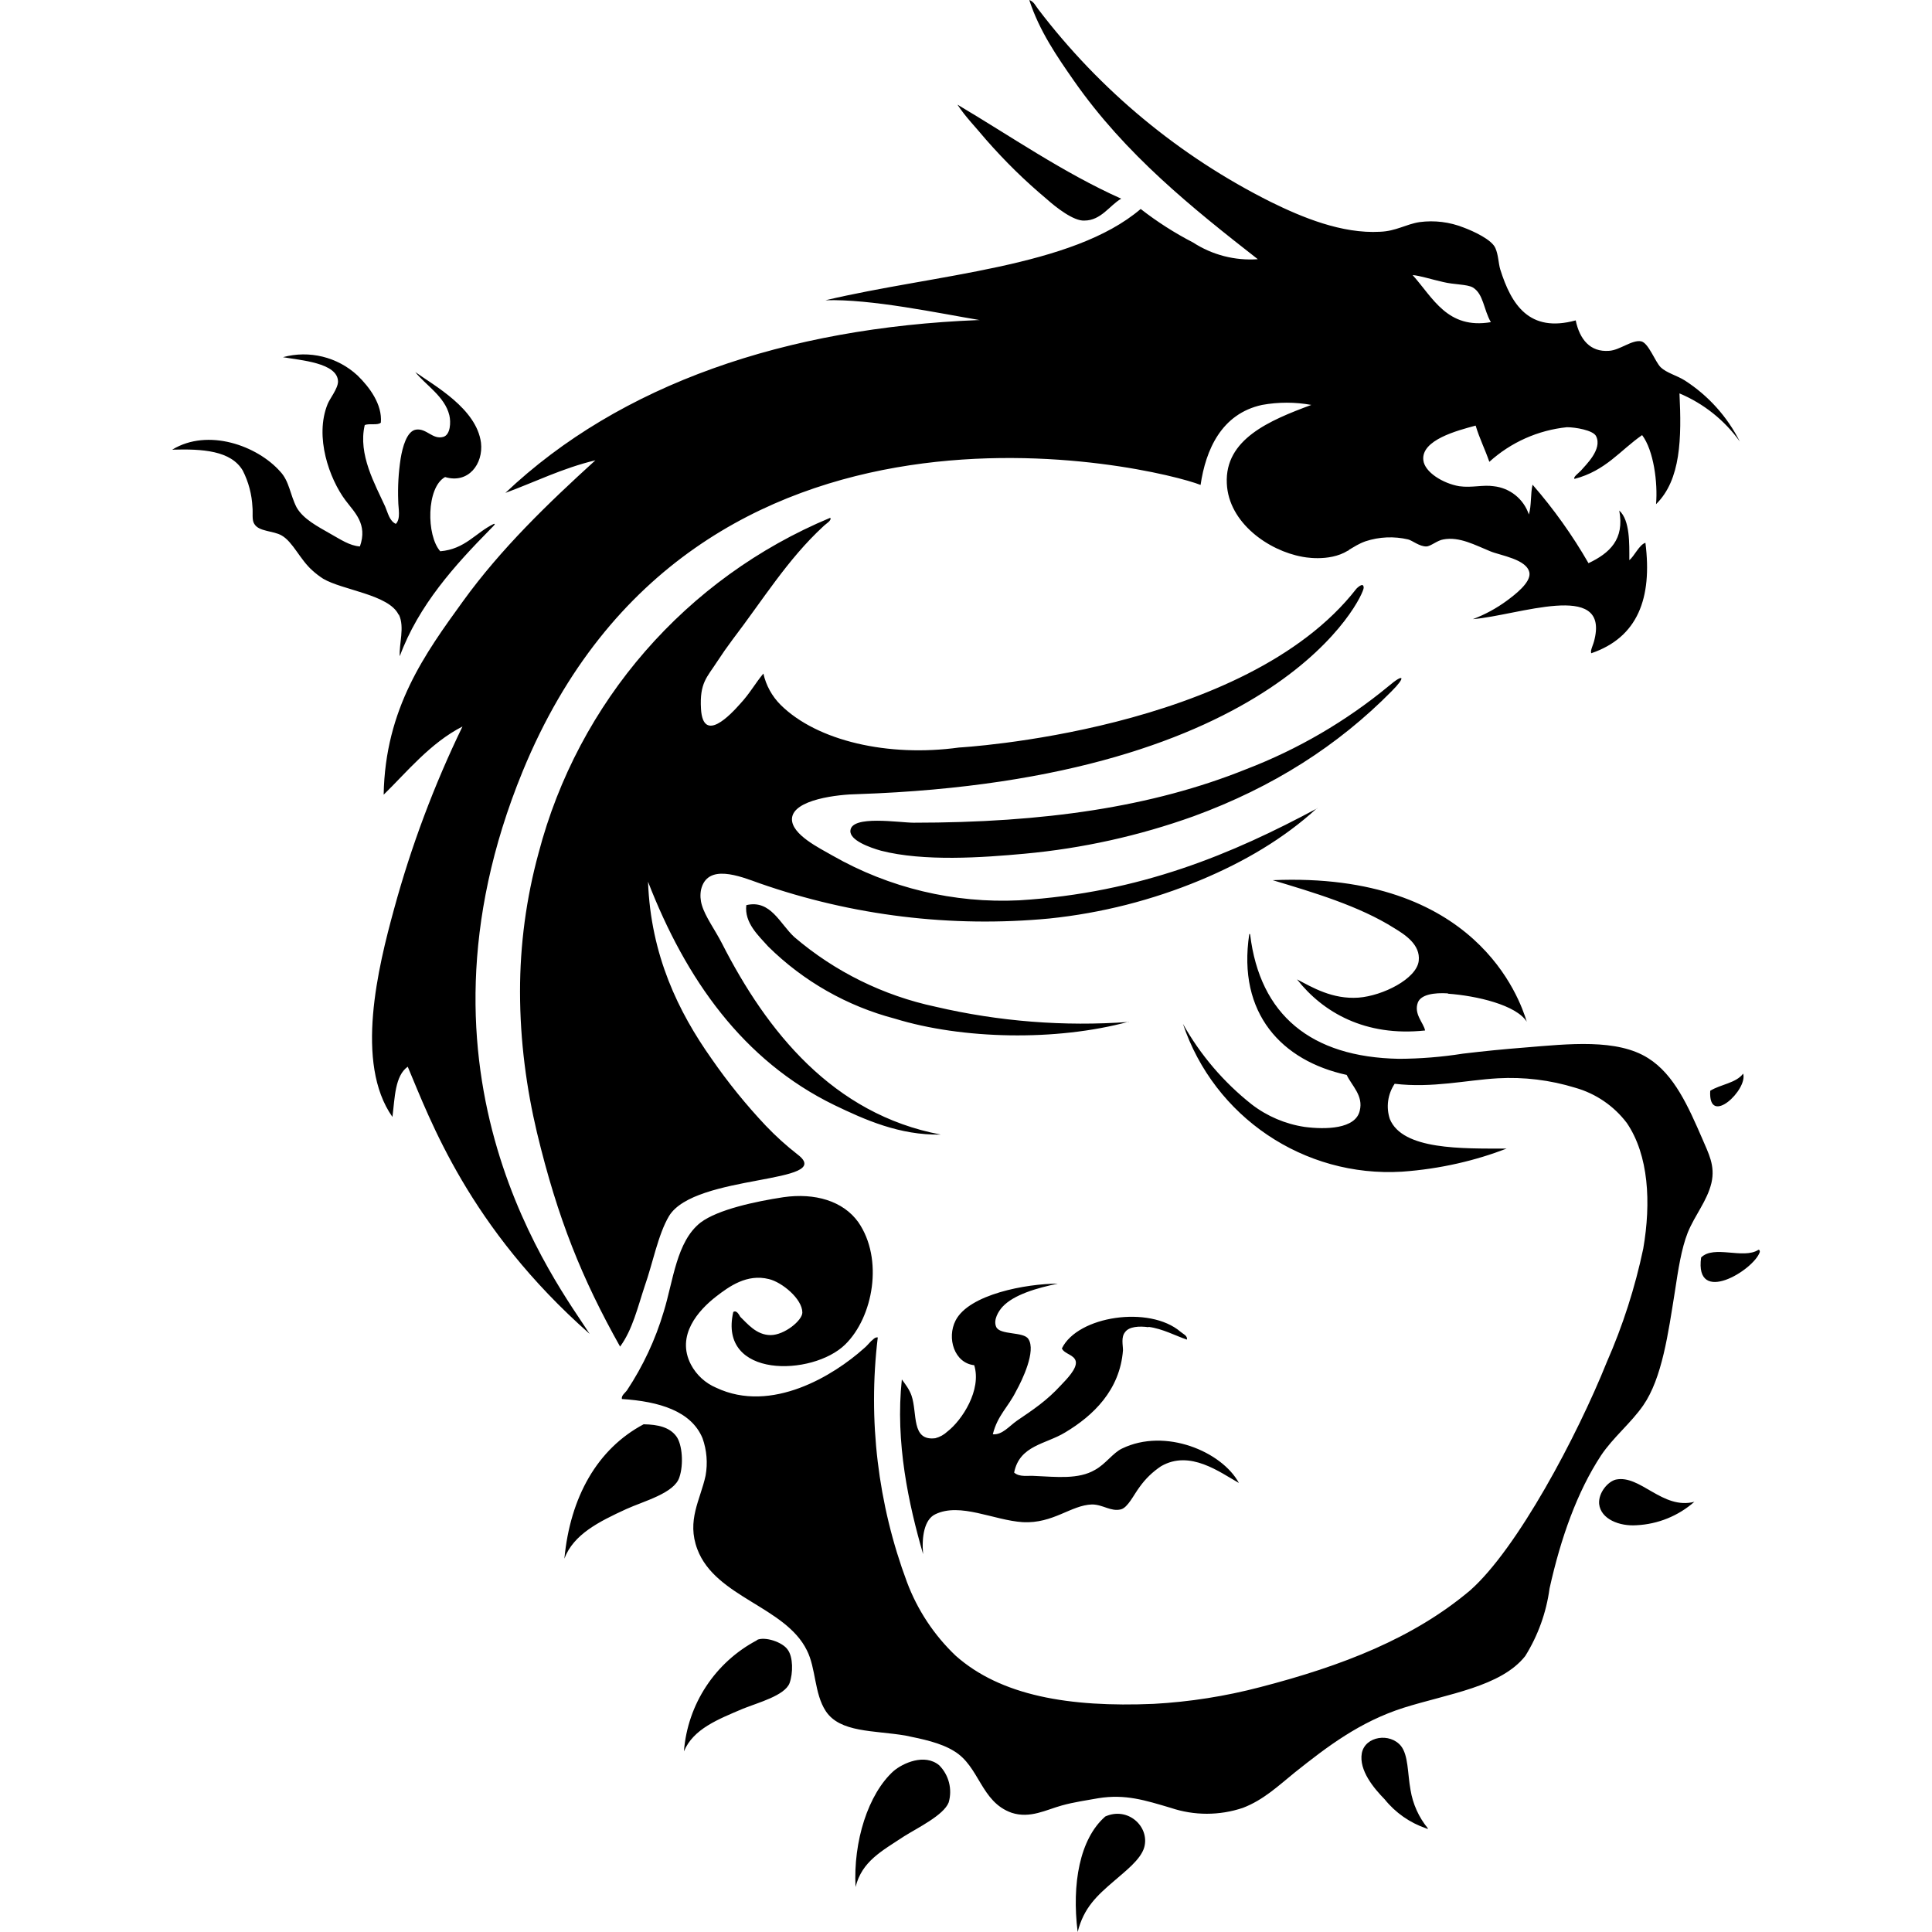
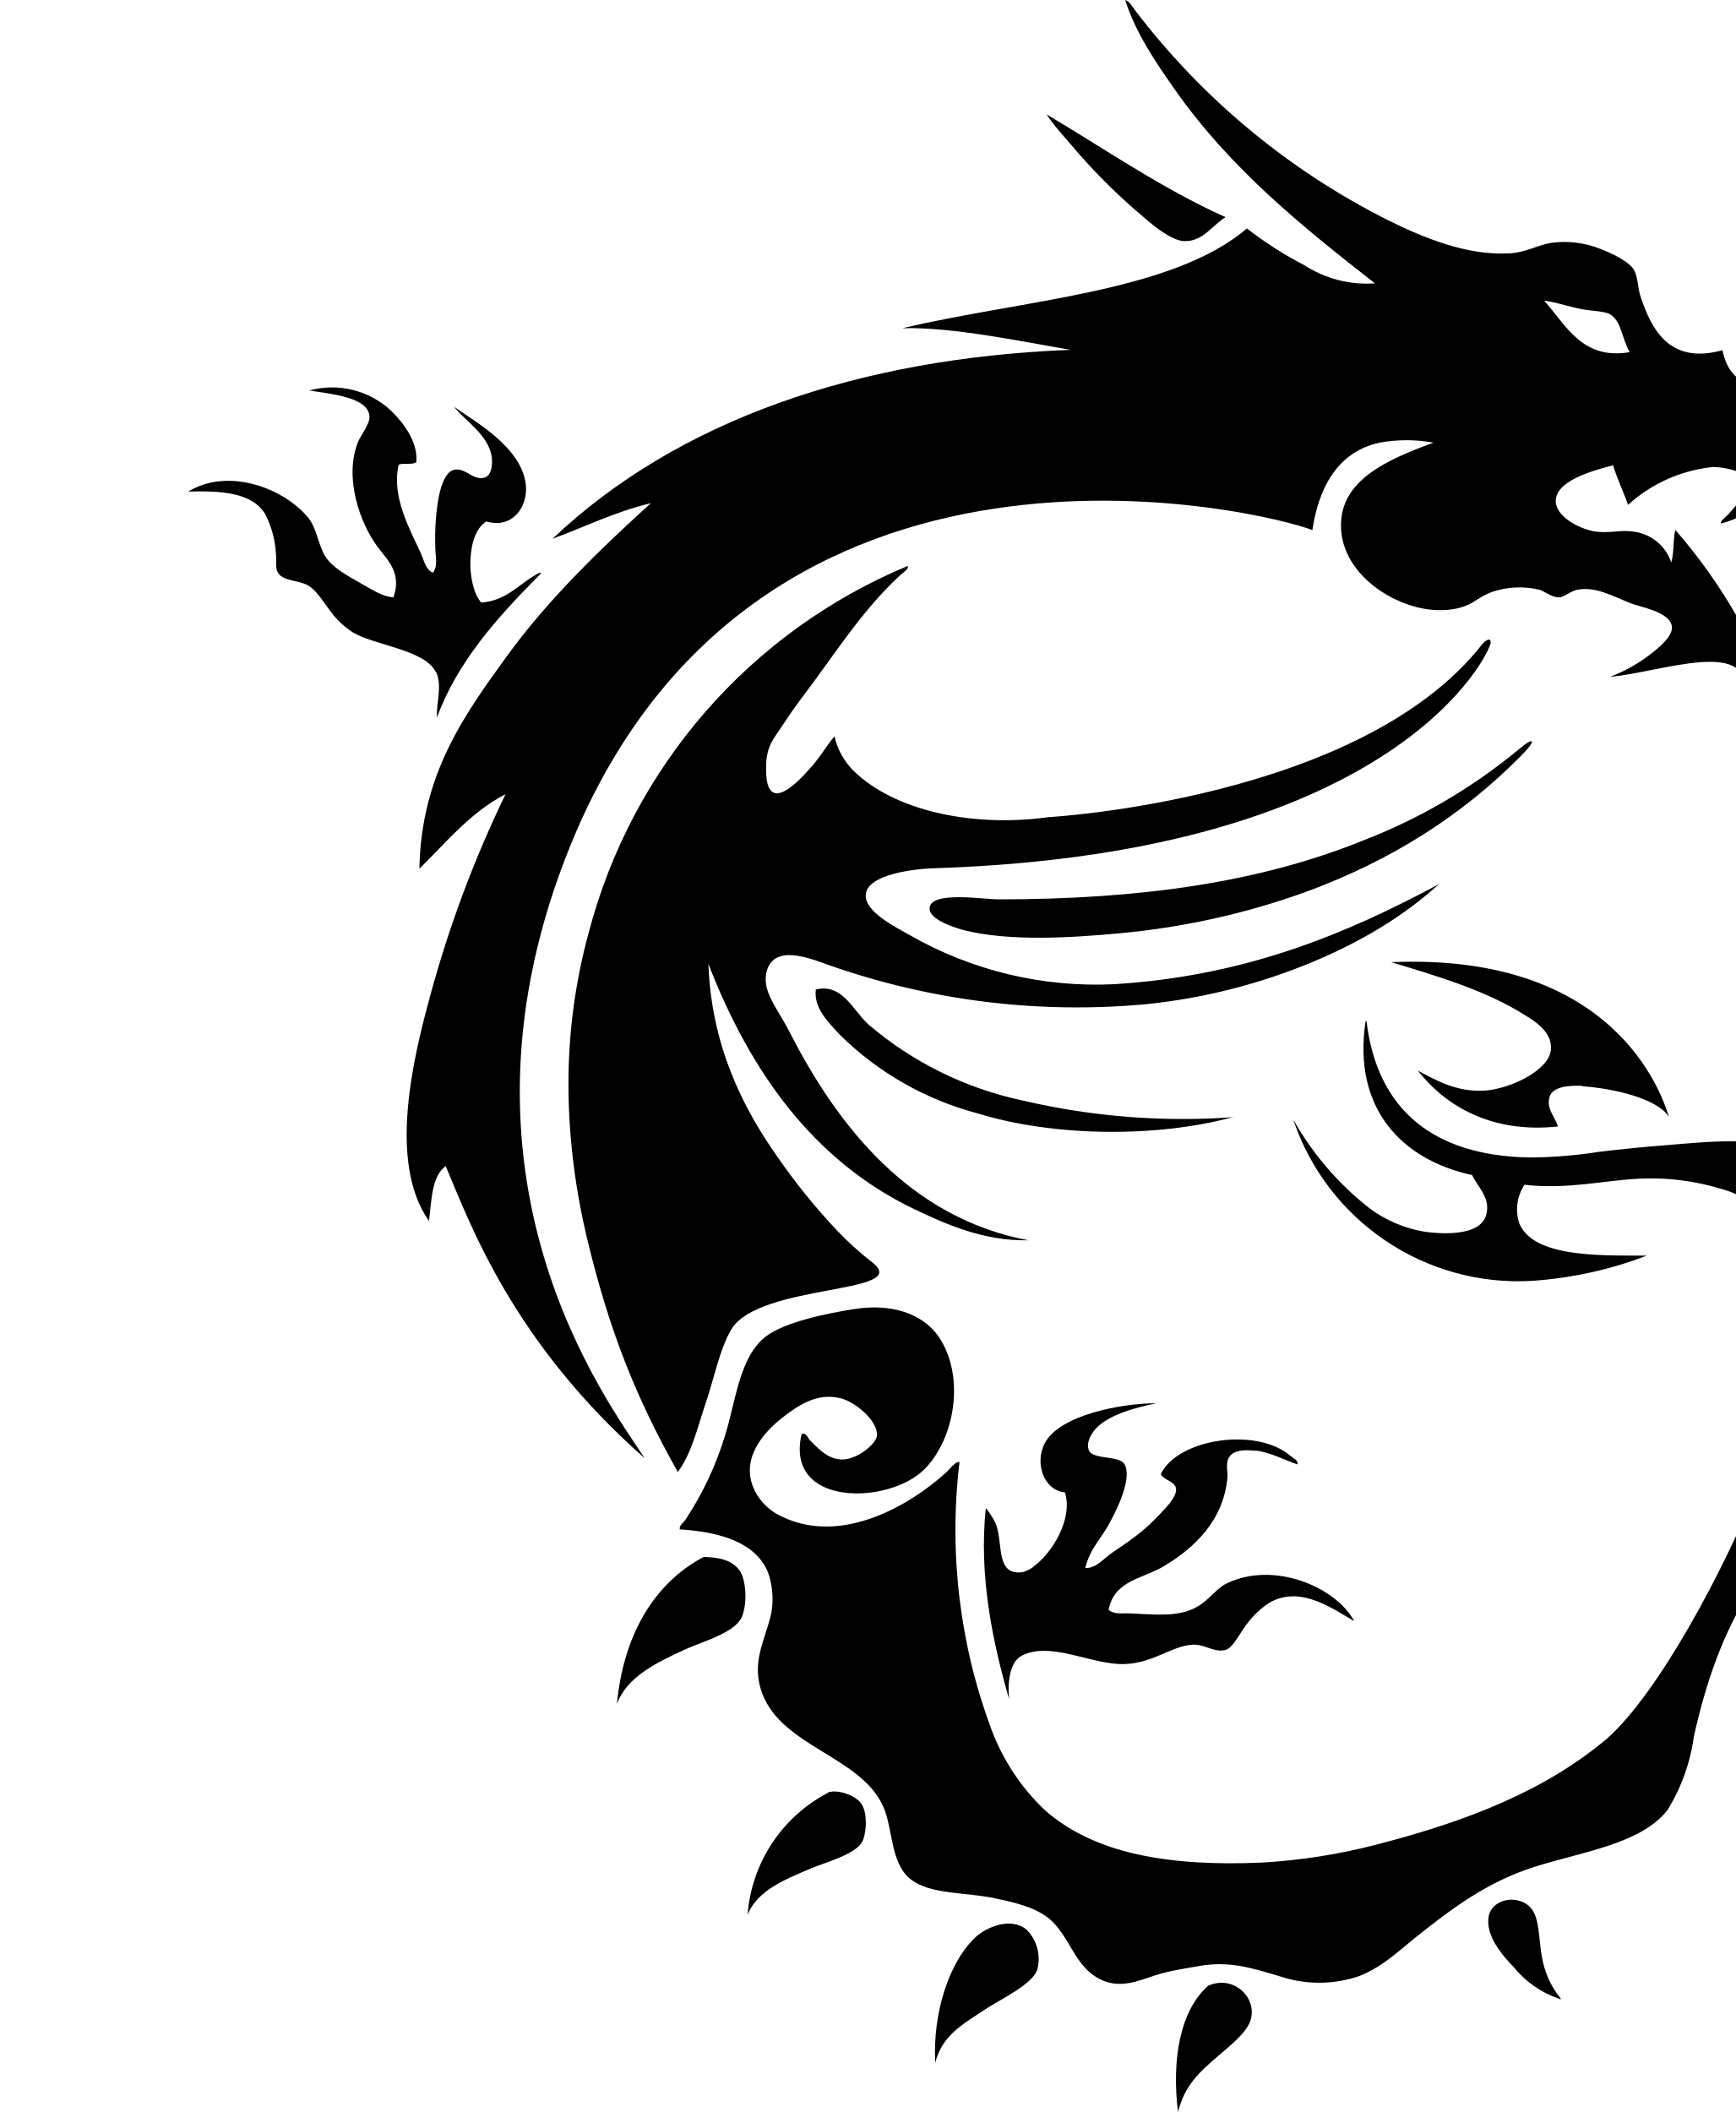
- <svg xmlns="http://www.w3.org/2000/svg" viewbox="0 0 24 24" width="24" height="24">
+ <svg xmlns="http://www.w3.org/2000/svg" viewbox="0 0 24 24">
  <path d="M16.362 10.042c-1.044.56-2.193 1.05-3.7 1.142a4.26 4.26 0 0 1-2.321-.556c-.155-.09-.51-.26-.503-.457.011-.242.582-.303.816-.306 5.262-.178 6.29-2.472 6.286-2.563 0-.083-.09.011-.09.011-1.38 1.777-4.937 1.973-4.937 1.973-.877.121-1.761-.08-2.215-.529a.794.794 0 0 1-.215-.39c-.102.122-.17.25-.291.379-.114.128-.458.499-.484.06-.019-.325.076-.393.2-.586a5.178 5.178 0 0 1 .193-.276c.374-.49.684-.997 1.123-1.402.037-.038.11-.075.09-.11a6.221 6.221 0 0 0-3.624 4.166 6.508 6.508 0 0 0-.23 1.72c0 .62.082 1.209.21 1.75.258 1.073.56 1.817 1.033 2.66.155-.211.219-.491.306-.752.098-.276.166-.642.302-.87.321-.528 2.079-.396 1.599-.763a3.613 3.613 0 0 1-.397-.359 7.083 7.083 0 0 1-.673-.831c-.412-.582-.756-1.285-.79-2.2.469 1.21 1.18 2.222 2.313 2.774.378.182.813.378 1.323.367-1.341-.253-2.162-1.285-2.717-2.374-.087-.17-.208-.332-.25-.476a.4.4 0 0 1-.011-.189c.076-.336.484-.17.726-.083a8.489 8.489 0 0 0 3.602.438 6.678 6.678 0 0 0 1.874-.476c.545-.227 1.04-.518 1.452-.896m-2.34 2.657a8.001 8.001 0 0 1-2.4-.189 3.969 3.969 0 0 1-1.754-.865c-.181-.166-.295-.469-.597-.397-.026.22.151.378.272.514a3.507 3.507 0 0 0 1.573.896c.835.257 2.003.283 2.906.038M11.35 10.22c-.178 0-.771-.098-.786.098-.012.121.245.212.381.25.53.136 1.255.086 1.784.037a8.515 8.515 0 0 0 2.098-.465c.99-.362 1.795-.88 2.457-1.55.181-.18.162-.234-.034-.067a6.365 6.365 0 0 1-1.769 1.032c-1.172.472-2.517.665-4.131.665m6.576-6.717c.136.034.299.027.37.068.133.08.133.273.224.431-.54.091-.718-.302-.972-.585.091.007.227.052.378.086M7.325 16.57c-.393-.613-2.39-3.19-.832-6.989 2.128-5.178 7.88-3.772 8.421-3.557.064-.434.257-.884.764-.994a1.712 1.712 0 0 1 .612 0c-.522.193-1.077.427-1.05.976.022.49.52.835.936.91 0 0 .33.072.567-.075a.019.019 0 0 0 .016-.012c.064-.037.12-.075.204-.105a.979.979 0 0 1 .529-.023c.049.011.143.09.227.087.052 0 .136-.076.211-.087.2-.038.397.072.582.147.125.053.465.099.488.273.011.12-.178.264-.28.34a1.765 1.765 0 0 1-.423.23c.56-.045 1.682-.48 1.512.246-.015.076-.057.14-.042.178.578-.197.76-.685.673-1.372-.076.022-.14.17-.2.215v-.004c0-.196.01-.491-.125-.612.068.359-.121.53-.382.654a6.176 6.176 0 0 0-.695-.975c-.027.113-.012.26-.046.37a.518.518 0 0 0-.438-.351c-.129-.02-.272.022-.427 0-.2-.034-.431-.174-.446-.325-.027-.25.423-.367.65-.428.049.163.117.295.17.45a1.693 1.693 0 0 1 .964-.43c.102 0 .329.037.363.113.079.162-.129.355-.19.427-.037.038-.098.08-.079.102.39-.102.567-.355.84-.544.143.189.196.59.173.858.31-.303.318-.824.291-1.376a1.761 1.761 0 0 1 .749.597 1.943 1.943 0 0 0-.68-.756c-.1-.064-.228-.094-.303-.166-.068-.068-.151-.303-.242-.322-.113-.022-.265.11-.397.118-.238.019-.367-.144-.416-.378-.578.158-.8-.197-.937-.632-.023-.075-.023-.18-.06-.264-.042-.106-.273-.212-.394-.257a1.092 1.092 0 0 0-.548-.068c-.17.026-.294.113-.491.12-.476.027-.971-.18-1.357-.37A8.289 8.289 0 0 1 12.896.113c-.03-.038-.053-.094-.11-.113.125.385.348.707.556 1.005.639.915 1.47 1.58 2.283 2.215a1.308 1.308 0 0 1-.805-.208 4.165 4.165 0 0 1-.65-.416c-.85.726-2.548.81-3.916 1.134.567-.019 1.417.163 1.916.246h-.015c-2.389.094-4.449.794-5.877 2.147.37-.136.706-.306 1.118-.405-.59.537-1.171 1.096-1.644 1.75-.468.647-.967 1.33-.986 2.404.287-.28.578-.642.979-.847a13.108 13.108 0 0 0-.85 2.268c-.197.718-.492 1.913-.02 2.582.03-.238.03-.51.19-.624.28.661.76 1.996 2.26 3.319m5.68-14.095c.114.102.333.273.465.265.208 0 .314-.189.458-.272-.719-.321-1.388-.786-2.034-1.168.098.151.227.28.355.435.239.272.477.506.756.74m-8.05 5.16c.075.155 0 .366.011.517.234-.635.688-1.134 1.119-1.572.023-.026.087-.08.049-.072-.227.11-.355.314-.665.34-.174-.196-.174-.793.06-.922.288.087.477-.162.446-.427-.056-.423-.578-.707-.816-.877.125.159.367.303.423.537.02.083.015.242-.075.268-.133.038-.208-.11-.34-.09-.114.018-.167.219-.19.359a2.76 2.76 0 0 0-.03.529c0 .087.034.219-.03.283-.08-.038-.098-.136-.132-.215-.125-.276-.34-.647-.254-1.013.057-.023.163.007.2-.03.02-.227-.143-.443-.29-.586a.983.983 0 0 0-.926-.227c.211.038.68.068.684.302 0 .087-.102.212-.129.28-.166.408.023.93.22 1.194.113.152.28.295.181.575-.128-.008-.246-.09-.363-.155-.166-.095-.34-.185-.423-.329-.083-.162-.09-.325-.204-.446-.284-.321-.896-.544-1.342-.272.378-.011.73.011.877.26a1.119 1.119 0 0 1 .12.454c.008.068-.01.16.023.208.057.098.235.083.34.144.14.08.227.298.382.435a1.02 1.02 0 0 0 .133.102c.242.143.816.196.937.446m3.046 10.057c-.578.306-.914.907-.986 1.67.113-.302.43-.46.767-.615.216-.099.601-.197.662-.397.053-.155.037-.405-.038-.507-.083-.113-.227-.147-.405-.15m1.406 2.683a1.708 1.708 0 0 0-.907 1.38c.117-.28.424-.398.734-.53.189-.076.517-.162.578-.317.045-.125.045-.326-.023-.416-.064-.095-.283-.167-.382-.121m1.701 1.625c-.321.287-.506.88-.476 1.444.08-.321.325-.446.605-.631.162-.102.491-.261.552-.42a.469.469 0 0 0-.118-.461c-.181-.151-.453-.026-.567.072m2.627.567c-.313.276-.415.831-.34 1.432.076-.302.238-.45.454-.635.128-.113.332-.264.374-.42.068-.256-.208-.51-.491-.377m.544-6.085c.174.022.34.113.476.158.011-.049-.05-.071-.08-.098-.385-.329-1.277-.196-1.473.208.034.072.155.076.173.162.016.091-.117.223-.185.295-.177.193-.344.303-.544.439-.098.068-.185.181-.302.17.06-.238.189-.333.29-.537.076-.136.25-.499.152-.646-.057-.095-.355-.046-.4-.151-.039-.087.03-.197.079-.25.14-.151.43-.234.687-.287-.393 0-1.103.132-1.27.457-.113.22-.015.53.231.556.095.306-.151.684-.333.824a.344.344 0 0 1-.15.083c-.303.038-.22-.31-.296-.53-.026-.075-.075-.139-.12-.2-.084.783.086 1.554.264 2.17-.019-.215.015-.43.151-.495.31-.151.726.075 1.089.098.378.019.597-.212.858-.22.136 0 .234.092.359.061.087-.022.159-.181.234-.28a1.017 1.017 0 0 1 .265-.256c.359-.208.73.075.967.208-.211-.39-.914-.688-1.451-.428-.113.053-.204.193-.336.265-.205.121-.48.087-.745.076-.09-.008-.189.019-.26-.042.067-.34.392-.351.634-.499.348-.208.68-.525.718-1.02 0-.068-.026-.163.027-.227.049-.068.174-.076.29-.06m3.138 5.204c-.136-.17-.446-.125-.488.087-.038.215.151.438.284.574a1.126 1.126 0 0 0 .514.36c.011 0 .019.018.022 0a1.01 1.01 0 0 1-.215-.477c-.038-.211-.026-.43-.12-.548m.585-9.343c.359.026.847.14.979.348-.087-.284-.631-1.867-3.156-1.758.503.151 1.077.321 1.512.597.132.08.325.204.302.405-.026.223-.446.434-.748.457-.325.023-.575-.128-.764-.227.321.409.847.715 1.591.635-.018-.094-.143-.204-.09-.347.038-.099.2-.125.374-.114m2.086 6.04c-.098.023-.219.163-.208.302.02.19.254.28.465.265a1.175 1.175 0 0 0 .718-.291c-.396.102-.672-.34-.975-.276m.34-.922c.235-.34.31-.896.393-1.414.042-.276.08-.529.16-.733.09-.22.241-.393.294-.616.05-.216-.038-.37-.113-.548-.174-.4-.348-.798-.673-1.002-.386-.245-.987-.177-1.535-.132a18.282 18.282 0 0 0-.767.076 5.216 5.216 0 0 1-.794.064c-1.096-.02-1.727-.548-1.848-1.542 0 0 0-.012-.011-.008-.151.99.408 1.576 1.21 1.75.064.136.21.257.162.446-.053.227-.424.234-.684.2a1.425 1.425 0 0 1-.658-.28 3.383 3.383 0 0 1-.854-1 2.699 2.699 0 0 0 2.721 1.836c.48-.034.919-.14 1.3-.287-.555 0-1.292.019-1.451-.367a.503.503 0 0 1 .06-.438c.47.056.889-.046 1.282-.068a2.744 2.744 0 0 1 .96.117 1.22 1.22 0 0 1 .642.438c.272.4.303.987.204 1.561a7.181 7.181 0 0 1-.453 1.41c-.37.922-1.111 2.317-1.697 2.835-.703.593-1.584.937-2.608 1.202a6.66 6.66 0 0 1-1.323.208c-1.054.045-1.901-.102-2.46-.598a2.445 2.445 0 0 1-.605-.914 6.474 6.474 0 0 1-.363-3.04c-.038-.007-.064.035-.083.046-.03.03-.057.065-.09.091-.371.333-1.146.813-1.834.488a.635.635 0 0 1-.314-.288c-.189-.363.095-.676.314-.846.162-.125.382-.284.654-.216.162.038.416.246.416.416 0 .098-.223.28-.394.28-.177 0-.29-.144-.377-.227-.016-.027-.046-.087-.087-.06-.19.83.986.8 1.39.404.348-.34.48-1.062.163-1.52-.189-.264-.54-.366-.93-.31-.347.053-.812.152-1.028.314-.302.235-.34.726-.46 1.111a3.651 3.651 0 0 1-.454.972c-.027.038-.072.064-.065.11.465.03.862.15 1.002.487a.907.907 0 0 1 .038.465c-.065.302-.238.555-.102.915.226.597 1.092.71 1.36 1.254.114.223.091.537.235.756.177.269.597.238.986.303.22.045.439.09.605.192.321.19.332.632.718.768.23.075.43-.038.624-.091.15-.042.31-.064.453-.09.337-.054.582.026.9.12a1.406 1.406 0 0 0 .895 0c.257-.098.443-.276.643-.438.408-.325.809-.631 1.353-.805.552-.174 1.21-.261 1.512-.643a2.124 2.124 0 0 0 .302-.839c.14-.631.344-1.202.639-1.652.151-.226.37-.4.525-.623m1.24-4.12c-.087.117-.28.132-.408.212-.027.46.476-.02.408-.216m.19 2.192c-.186.121-.553-.064-.711.095-.084.605.653.159.729-.068 0-.015 0-.03-.023-.027" />
</svg>
